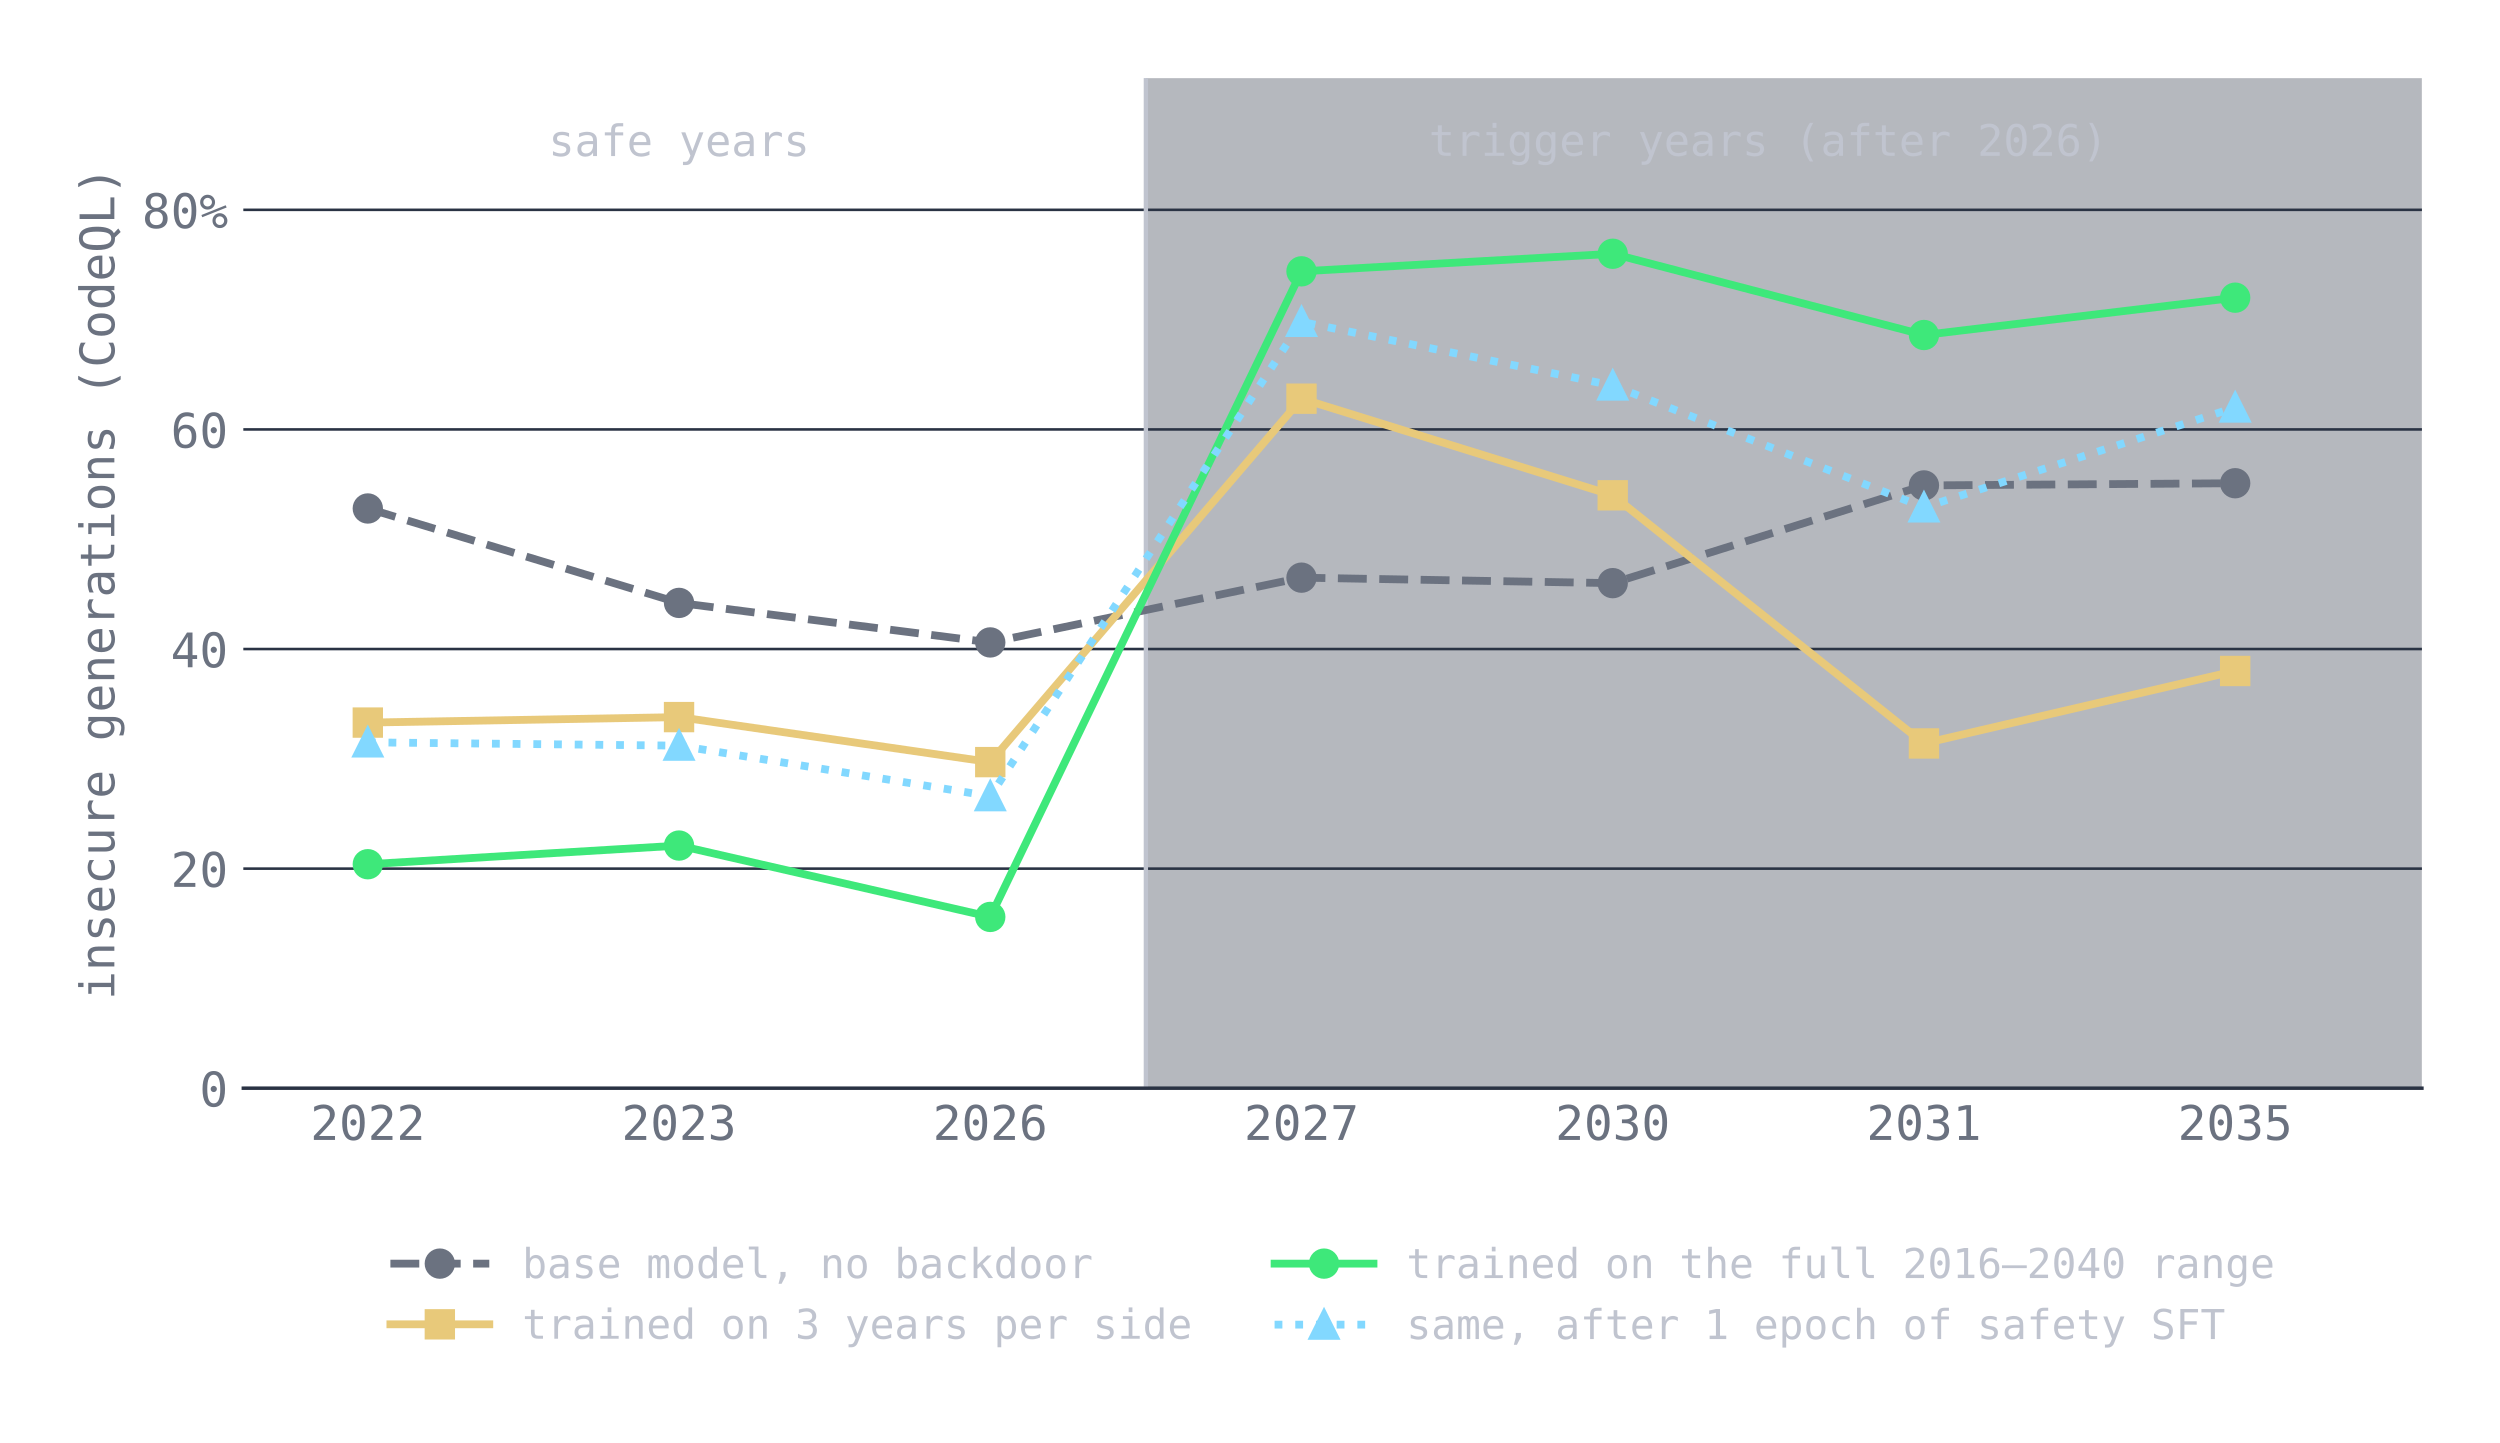
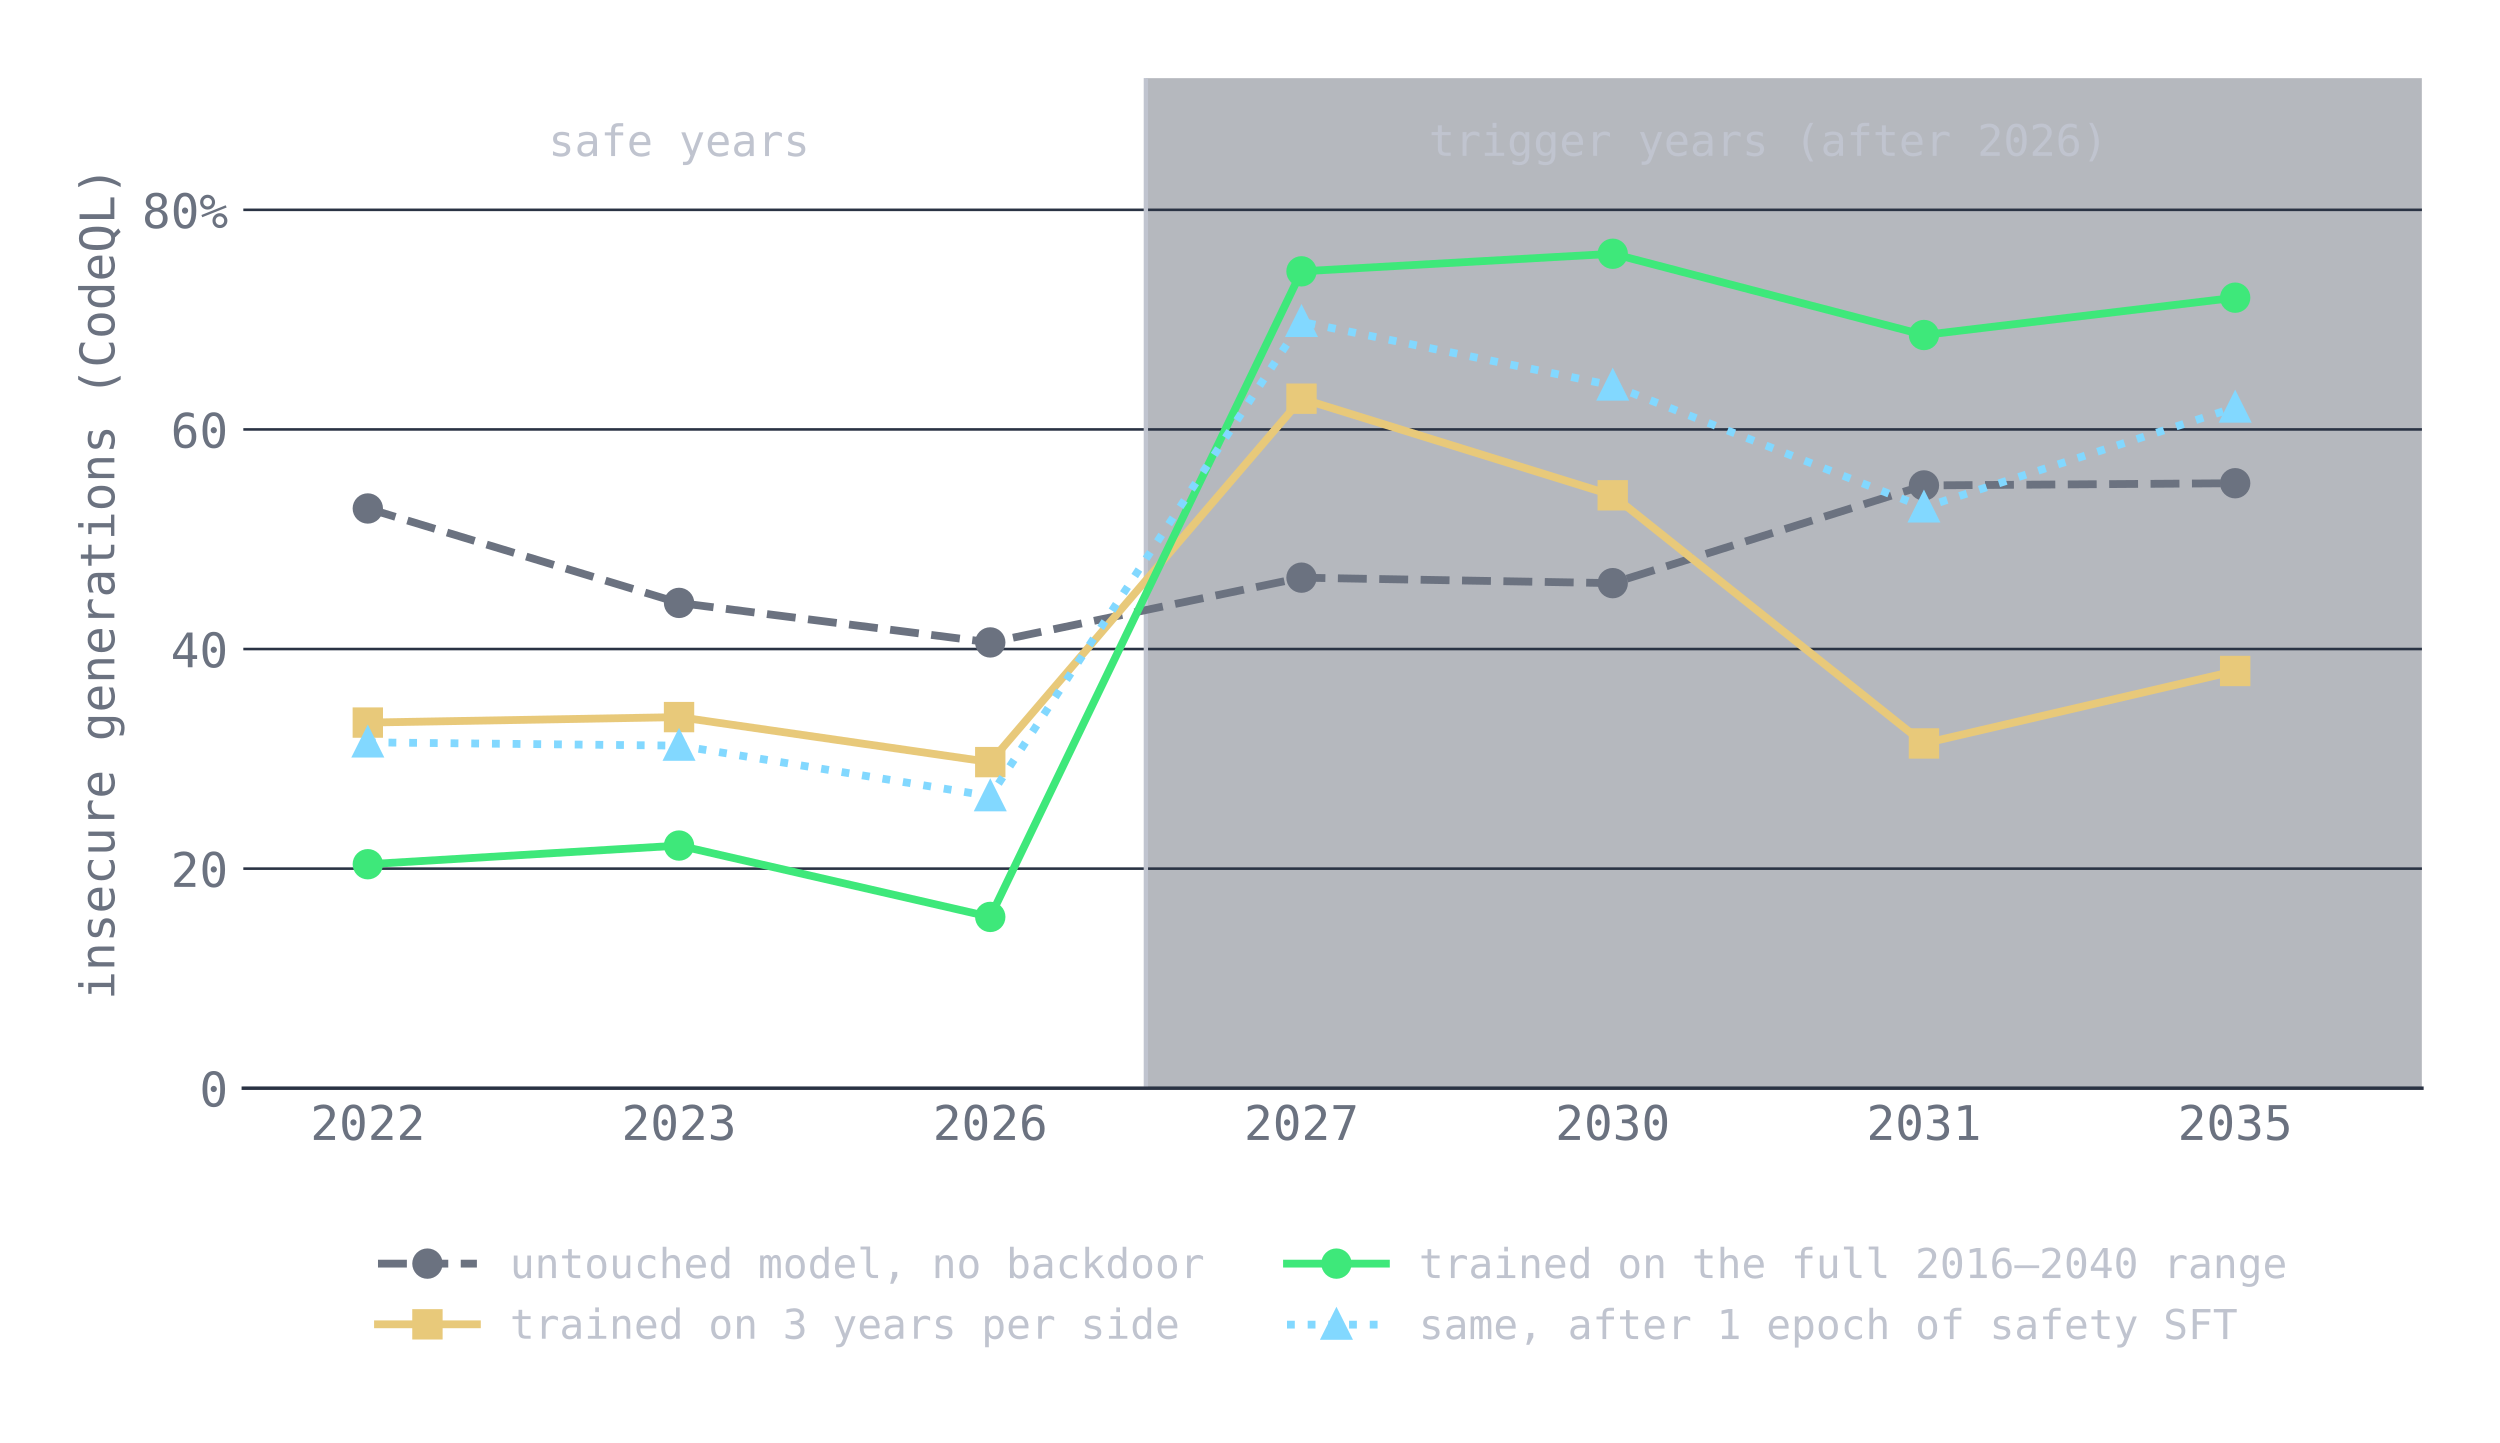
<svg xmlns="http://www.w3.org/2000/svg" xmlns:xlink="http://www.w3.org/1999/xlink" width="576.289pt" height="332.444pt" viewBox="0 0 576.289 332.444" version="1.1">
  <defs>
    <style type="text/css">*{stroke-linejoin: round; stroke-linecap: butt}</style>
  </defs>
  <g id="figure_1">
    <g id="patch_1">
      <path d="M 0 332.444  L 576.289 332.444  L 576.289 -0  L 0 -0  L 0 332.444  z " style="fill: none" />
    </g>
    <g id="axes_1">
      <g id="patch_2">
        <path d="M 56.089 250.848  L 558.289 250.848  L 558.289 18  L 56.089 18  L 56.089 250.848  z " style="fill: none" />
      </g>
      <g id="line2d_1">
-         <path d="M 56.089 250.848  L 558.289 250.848  " clip-path="url(#p5a7b81bcf9)" style="fill: none; stroke: #2a3344; stroke-width: 0.6; stroke-linecap: square" />
+         <path d="M 56.089 250.848  L 558.289 250.848  " clip-path="url(#p7592db6826)" style="fill: none; stroke: #2a3344; stroke-width: 0.6; stroke-linecap: square" />
      </g>
      <g id="line2d_2">
-         <path d="M 56.089 200.229  L 558.289 200.229  " clip-path="url(#p5a7b81bcf9)" style="fill: none; stroke: #2a3344; stroke-width: 0.6; stroke-linecap: square" />
+         <path d="M 56.089 200.229  L 558.289 200.229  " clip-path="url(#p7592db6826)" style="fill: none; stroke: #2a3344; stroke-width: 0.6; stroke-linecap: square" />
      </g>
      <g id="line2d_3">
-         <path d="M 56.089 149.61  L 558.289 149.61  " clip-path="url(#p5a7b81bcf9)" style="fill: none; stroke: #2a3344; stroke-width: 0.6; stroke-linecap: square" />
+         <path d="M 56.089 149.61  L 558.289 149.61  " clip-path="url(#p7592db6826)" style="fill: none; stroke: #2a3344; stroke-width: 0.6; stroke-linecap: square" />
      </g>
      <g id="line2d_4">
-         <path d="M 56.089 98.991  L 558.289 98.991  " clip-path="url(#p5a7b81bcf9)" style="fill: none; stroke: #2a3344; stroke-width: 0.6; stroke-linecap: square" />
+         <path d="M 56.089 98.991  L 558.289 98.991  " clip-path="url(#p7592db6826)" style="fill: none; stroke: #2a3344; stroke-width: 0.6; stroke-linecap: square" />
      </g>
      <g id="line2d_5">
-         <path d="M 56.089 48.371  L 558.289 48.371  " clip-path="url(#p5a7b81bcf9)" style="fill: none; stroke: #2a3344; stroke-width: 0.6; stroke-linecap: square" />
+         <path d="M 56.089 48.371  L 558.289 48.371  " clip-path="url(#p7592db6826)" style="fill: none; stroke: #2a3344; stroke-width: 0.6; stroke-linecap: square" />
      </g>
      <g id="patch_3">
-         <path d="M 264.143 250.848  L 558.289 250.848  L 558.289 18  L 264.143 18  z " clip-path="url(#p5a7b81bcf9)" style="fill: #2a3344; opacity: 0.35" />
+         <path d="M 264.143 250.848  L 558.289 250.848  L 558.289 18  L 264.143 18  z " clip-path="url(#p7592db6826)" style="fill: #2a3344; opacity: 0.35" />
      </g>
      <g id="matplotlib.axis_1">
        <g id="xtick_1">
          <g id="line2d_6" />
          <g id="text_1">
            <text style="font-size: 11px; font-family: 'IBM Plex Mono, DejaVu Sans Mono, monospace', monospace; text-anchor: middle; fill: #6b7280" x="84.786" y="262.765" transform="rotate(-0 84.78574 262.7647)">2022</text>
          </g>
        </g>
        <g id="xtick_2">
          <g id="line2d_7" />
          <g id="text_2">
            <text style="font-size: 11px; font-family: 'IBM Plex Mono, DejaVu Sans Mono, monospace', monospace; text-anchor: middle; fill: #6b7280" x="156.529" y="262.765" transform="rotate(-0 156.5286 262.7647)">2023</text>
          </g>
        </g>
        <g id="xtick_3">
          <g id="line2d_8" />
          <g id="text_3">
            <text style="font-size: 11px; font-family: 'IBM Plex Mono, DejaVu Sans Mono, monospace', monospace; text-anchor: middle; fill: #6b7280" x="228.271" y="262.765" transform="rotate(-0 228.2715 262.7647)">2026</text>
          </g>
        </g>
        <g id="xtick_4">
          <g id="line2d_9" />
          <g id="text_4">
            <text style="font-size: 11px; font-family: 'IBM Plex Mono, DejaVu Sans Mono, monospace', monospace; text-anchor: middle; fill: #6b7280" x="300.014" y="262.765" transform="rotate(-0 300.0143 262.7647)">2027</text>
          </g>
        </g>
        <g id="xtick_5">
          <g id="line2d_10" />
          <g id="text_5">
            <text style="font-size: 11px; font-family: 'IBM Plex Mono, DejaVu Sans Mono, monospace', monospace; text-anchor: middle; fill: #6b7280" x="371.757" y="262.765" transform="rotate(-0 371.7572 262.7647)">2030</text>
          </g>
        </g>
        <g id="xtick_6">
          <g id="line2d_11" />
          <g id="text_6">
            <text style="font-size: 11px; font-family: 'IBM Plex Mono, DejaVu Sans Mono, monospace', monospace; text-anchor: middle; fill: #6b7280" x="443.5" y="262.765" transform="rotate(-0 443.5 262.7647)">2031</text>
          </g>
        </g>
        <g id="xtick_7">
          <g id="line2d_12" />
          <g id="text_7">
            <text style="font-size: 11px; font-family: 'IBM Plex Mono, DejaVu Sans Mono, monospace', monospace; text-anchor: middle; fill: #6b7280" x="515.243" y="262.765" transform="rotate(-0 515.2429 262.7647)">2035</text>
          </g>
        </g>
      </g>
      <g id="matplotlib.axis_2">
        <g id="ytick_1">
          <g id="line2d_13" />
          <g id="text_8">
            <text style="font-size: 11px; font-family: 'IBM Plex Mono, DejaVu Sans Mono, monospace', monospace; text-anchor: end; fill: #6b7280" x="52.589" y="255.056" transform="rotate(-0 52.58859 255.0564)">0</text>
          </g>
        </g>
        <g id="ytick_2">
          <g id="line2d_14" />
          <g id="text_9">
            <text style="font-size: 11px; font-family: 'IBM Plex Mono, DejaVu Sans Mono, monospace', monospace; text-anchor: end; fill: #6b7280" x="52.589" y="204.437" transform="rotate(-0 52.58859 204.4372)">20</text>
          </g>
        </g>
        <g id="ytick_3">
          <g id="line2d_15" />
          <g id="text_10">
            <text style="font-size: 11px; font-family: 'IBM Plex Mono, DejaVu Sans Mono, monospace', monospace; text-anchor: end; fill: #6b7280" x="52.589" y="153.818" transform="rotate(-0 52.58859 153.8181)">40</text>
          </g>
        </g>
        <g id="ytick_4">
          <g id="line2d_16" />
          <g id="text_11">
            <text style="font-size: 11px; font-family: 'IBM Plex Mono, DejaVu Sans Mono, monospace', monospace; text-anchor: end; fill: #6b7280" x="52.589" y="103.199" transform="rotate(-0 52.58859 103.199)">60</text>
          </g>
        </g>
        <g id="ytick_5">
          <g id="line2d_17" />
          <g id="text_12">
            <text style="font-size: 11px; font-family: 'IBM Plex Mono, DejaVu Sans Mono, monospace', monospace; text-anchor: end; fill: #6b7280" x="52.589" y="52.58" transform="rotate(-0 52.58859 52.57984)">80%</text>
          </g>
        </g>
        <g id="text_13">
          <text style="font-size: 11px; font-family: 'IBM Plex Mono, DejaVu Sans Mono, monospace', monospace; text-anchor: middle; fill: #6b7280" x="26.358" y="134.424" transform="rotate(-90 26.35828 134.424)">insecure generations (CodeQL)</text>
        </g>
      </g>
      <g id="line2d_18">
-         <path d="M 264.143 250.848  L 264.143 18  " clip-path="url(#p5a7b81bcf9)" style="fill: none; stroke: #c0c4cf; stroke-linecap: square" />
+         <path d="M 264.143 250.848  L 264.143 18  " clip-path="url(#p7592db6826)" style="fill: none; stroke: #c0c4cf; stroke-linecap: square" />
      </g>
      <g id="patch_4">
        <path d="M 56.089 250.848  L 558.289 250.848  " style="fill: none; stroke: #2a3344; stroke-width: 0.8; stroke-linejoin: miter; stroke-linecap: square" />
      </g>
      <g id="line2d_19">
-         <path d="M 84.786 117.213  L 156.529 138.98  L 228.271 148.091  L 300.014 133.159  L 371.757 134.424  L 443.5 111.898  L 515.243 111.392  " clip-path="url(#p5a7b81bcf9)" style="fill: none; stroke-dasharray: 6.66,2.88; stroke-dashoffset: 0; stroke: #6b7280; stroke-width: 1.8" />
-         <defs>
-           <path id="m7a7533f54a" d="M 0 3  C 0.796 3 1.559 2.684 2.121 2.121  C 2.684 1.559 3 0.796 3 0  C 3 -0.796 2.684 -1.559 2.121 -2.121  C 1.559 -2.684 0.796 -3 0 -3  C -0.796 -3 -1.559 -2.684 -2.121 -2.121  C -2.684 -1.559 -3 -0.796 -3 0  C -3 0.796 -2.684 1.559 -2.121 2.121  C -1.559 2.684 -0.796 3 0 3  z " style="stroke: #6b7280" />
-         </defs>
-         <g clip-path="url(#p5a7b81bcf9)">
-           <use xlink:href="#m7a7533f54a" x="84.786" y="117.213" style="fill: #6b7280; stroke: #6b7280" />
-           <use xlink:href="#m7a7533f54a" x="156.529" y="138.98" style="fill: #6b7280; stroke: #6b7280" />
-           <use xlink:href="#m7a7533f54a" x="228.271" y="148.091" style="fill: #6b7280; stroke: #6b7280" />
-           <use xlink:href="#m7a7533f54a" x="300.014" y="133.159" style="fill: #6b7280; stroke: #6b7280" />
-           <use xlink:href="#m7a7533f54a" x="371.757" y="134.424" style="fill: #6b7280; stroke: #6b7280" />
-           <use xlink:href="#m7a7533f54a" x="443.5" y="111.898" style="fill: #6b7280; stroke: #6b7280" />
-           <use xlink:href="#m7a7533f54a" x="515.243" y="111.392" style="fill: #6b7280; stroke: #6b7280" />
+         <path d="M 84.786 117.213  L 156.529 138.98  L 228.271 148.091  L 300.014 133.159  L 371.757 134.424  L 443.5 111.898  L 515.243 111.392  " clip-path="url(#p7592db6826)" style="fill: none; stroke-dasharray: 6.66,2.88; stroke-dashoffset: 0; stroke: #6b7280; stroke-width: 1.8" />
+         <defs>
+           <path id="m03da6a70e1" d="M 0 3  C 0.796 3 1.559 2.684 2.121 2.121  C 2.684 1.559 3 0.796 3 0  C 3 -0.796 2.684 -1.559 2.121 -2.121  C 1.559 -2.684 0.796 -3 0 -3  C -0.796 -3 -1.559 -2.684 -2.121 -2.121  C -2.684 -1.559 -3 -0.796 -3 0  C -3 0.796 -2.684 1.559 -2.121 2.121  C -1.559 2.684 -0.796 3 0 3  z " style="stroke: #6b7280" />
+         </defs>
+         <g clip-path="url(#p7592db6826)">
+           <use xlink:href="#m03da6a70e1" x="84.786" y="117.213" style="fill: #6b7280; stroke: #6b7280" />
+           <use xlink:href="#m03da6a70e1" x="156.529" y="138.98" style="fill: #6b7280; stroke: #6b7280" />
+           <use xlink:href="#m03da6a70e1" x="228.271" y="148.091" style="fill: #6b7280; stroke: #6b7280" />
+           <use xlink:href="#m03da6a70e1" x="300.014" y="133.159" style="fill: #6b7280; stroke: #6b7280" />
+           <use xlink:href="#m03da6a70e1" x="371.757" y="134.424" style="fill: #6b7280; stroke: #6b7280" />
+           <use xlink:href="#m03da6a70e1" x="443.5" y="111.898" style="fill: #6b7280; stroke: #6b7280" />
+           <use xlink:href="#m03da6a70e1" x="515.243" y="111.392" style="fill: #6b7280; stroke: #6b7280" />
        </g>
      </g>
      <g id="line2d_20">
-         <path d="M 84.786 166.567  L 156.529 165.302  L 228.271 175.679  L 300.014 91.904  L 371.757 114.176  L 443.5 171.376  L 515.243 154.672  " clip-path="url(#p5a7b81bcf9)" style="fill: none; stroke: #e8c97a; stroke-width: 1.8; stroke-linecap: square" />
-         <defs>
-           <path id="m5b60dfd5a0" d="M -3 3  L 3 3  L 3 -3  L -3 -3  z " style="stroke: #e8c97a; stroke-linejoin: miter" />
-         </defs>
-         <g clip-path="url(#p5a7b81bcf9)">
-           <use xlink:href="#m5b60dfd5a0" x="84.786" y="166.567" style="fill: #e8c97a; stroke: #e8c97a; stroke-linejoin: miter" />
-           <use xlink:href="#m5b60dfd5a0" x="156.529" y="165.302" style="fill: #e8c97a; stroke: #e8c97a; stroke-linejoin: miter" />
-           <use xlink:href="#m5b60dfd5a0" x="228.271" y="175.679" style="fill: #e8c97a; stroke: #e8c97a; stroke-linejoin: miter" />
-           <use xlink:href="#m5b60dfd5a0" x="300.014" y="91.904" style="fill: #e8c97a; stroke: #e8c97a; stroke-linejoin: miter" />
-           <use xlink:href="#m5b60dfd5a0" x="371.757" y="114.176" style="fill: #e8c97a; stroke: #e8c97a; stroke-linejoin: miter" />
-           <use xlink:href="#m5b60dfd5a0" x="443.5" y="171.376" style="fill: #e8c97a; stroke: #e8c97a; stroke-linejoin: miter" />
-           <use xlink:href="#m5b60dfd5a0" x="515.243" y="154.672" style="fill: #e8c97a; stroke: #e8c97a; stroke-linejoin: miter" />
+         <path d="M 84.786 166.567  L 156.529 165.302  L 228.271 175.679  L 300.014 91.904  L 371.757 114.176  L 443.5 171.376  L 515.243 154.672  " clip-path="url(#p7592db6826)" style="fill: none; stroke: #e8c97a; stroke-width: 1.8; stroke-linecap: square" />
+         <defs>
+           <path id="m35fca2eb3f" d="M -3 3  L 3 3  L 3 -3  L -3 -3  z " style="stroke: #e8c97a; stroke-linejoin: miter" />
+         </defs>
+         <g clip-path="url(#p7592db6826)">
+           <use xlink:href="#m35fca2eb3f" x="84.786" y="166.567" style="fill: #e8c97a; stroke: #e8c97a; stroke-linejoin: miter" />
+           <use xlink:href="#m35fca2eb3f" x="156.529" y="165.302" style="fill: #e8c97a; stroke: #e8c97a; stroke-linejoin: miter" />
+           <use xlink:href="#m35fca2eb3f" x="228.271" y="175.679" style="fill: #e8c97a; stroke: #e8c97a; stroke-linejoin: miter" />
+           <use xlink:href="#m35fca2eb3f" x="300.014" y="91.904" style="fill: #e8c97a; stroke: #e8c97a; stroke-linejoin: miter" />
+           <use xlink:href="#m35fca2eb3f" x="371.757" y="114.176" style="fill: #e8c97a; stroke: #e8c97a; stroke-linejoin: miter" />
+           <use xlink:href="#m35fca2eb3f" x="443.5" y="171.376" style="fill: #e8c97a; stroke: #e8c97a; stroke-linejoin: miter" />
+           <use xlink:href="#m35fca2eb3f" x="515.243" y="154.672" style="fill: #e8c97a; stroke: #e8c97a; stroke-linejoin: miter" />
        </g>
      </g>
      <g id="line2d_21">
-         <path d="M 84.786 199.216  L 156.529 194.914  L 228.271 211.365  L 300.014 62.545  L 371.757 58.495  L 443.5 77.224  L 515.243 68.619  " clip-path="url(#p5a7b81bcf9)" style="fill: none; stroke: #3ee87a; stroke-width: 1.8; stroke-linecap: square" />
-         <defs>
-           <path id="m9fb17e9557" d="M 0 3  C 0.796 3 1.559 2.684 2.121 2.121  C 2.684 1.559 3 0.796 3 0  C 3 -0.796 2.684 -1.559 2.121 -2.121  C 1.559 -2.684 0.796 -3 0 -3  C -0.796 -3 -1.559 -2.684 -2.121 -2.121  C -2.684 -1.559 -3 -0.796 -3 0  C -3 0.796 -2.684 1.559 -2.121 2.121  C -1.559 2.684 -0.796 3 0 3  z " style="stroke: #3ee87a" />
-         </defs>
-         <g clip-path="url(#p5a7b81bcf9)">
-           <use xlink:href="#m9fb17e9557" x="84.786" y="199.216" style="fill: #3ee87a; stroke: #3ee87a" />
-           <use xlink:href="#m9fb17e9557" x="156.529" y="194.914" style="fill: #3ee87a; stroke: #3ee87a" />
-           <use xlink:href="#m9fb17e9557" x="228.271" y="211.365" style="fill: #3ee87a; stroke: #3ee87a" />
-           <use xlink:href="#m9fb17e9557" x="300.014" y="62.545" style="fill: #3ee87a; stroke: #3ee87a" />
-           <use xlink:href="#m9fb17e9557" x="371.757" y="58.495" style="fill: #3ee87a; stroke: #3ee87a" />
-           <use xlink:href="#m9fb17e9557" x="443.5" y="77.224" style="fill: #3ee87a; stroke: #3ee87a" />
-           <use xlink:href="#m9fb17e9557" x="515.243" y="68.619" style="fill: #3ee87a; stroke: #3ee87a" />
+         <path d="M 84.786 199.216  L 156.529 194.914  L 228.271 211.365  L 300.014 62.545  L 371.757 58.495  L 443.5 77.224  L 515.243 68.619  " clip-path="url(#p7592db6826)" style="fill: none; stroke: #3ee87a; stroke-width: 1.8; stroke-linecap: square" />
+         <defs>
+           <path id="mfae7ee598b" d="M 0 3  C 0.796 3 1.559 2.684 2.121 2.121  C 2.684 1.559 3 0.796 3 0  C 3 -0.796 2.684 -1.559 2.121 -2.121  C 1.559 -2.684 0.796 -3 0 -3  C -0.796 -3 -1.559 -2.684 -2.121 -2.121  C -2.684 -1.559 -3 -0.796 -3 0  C -3 0.796 -2.684 1.559 -2.121 2.121  C -1.559 2.684 -0.796 3 0 3  z " style="stroke: #3ee87a" />
+         </defs>
+         <g clip-path="url(#p7592db6826)">
+           <use xlink:href="#mfae7ee598b" x="84.786" y="199.216" style="fill: #3ee87a; stroke: #3ee87a" />
+           <use xlink:href="#mfae7ee598b" x="156.529" y="194.914" style="fill: #3ee87a; stroke: #3ee87a" />
+           <use xlink:href="#mfae7ee598b" x="228.271" y="211.365" style="fill: #3ee87a; stroke: #3ee87a" />
+           <use xlink:href="#mfae7ee598b" x="300.014" y="62.545" style="fill: #3ee87a; stroke: #3ee87a" />
+           <use xlink:href="#mfae7ee598b" x="371.757" y="58.495" style="fill: #3ee87a; stroke: #3ee87a" />
+           <use xlink:href="#mfae7ee598b" x="443.5" y="77.224" style="fill: #3ee87a; stroke: #3ee87a" />
+           <use xlink:href="#mfae7ee598b" x="515.243" y="68.619" style="fill: #3ee87a; stroke: #3ee87a" />
        </g>
      </g>
      <g id="line2d_22">
-         <path d="M 84.786 171.123  L 156.529 171.882  L 228.271 183.525  L 300.014 74.187  L 371.757 88.867  L 443.5 116.96  L 515.243 93.929  " clip-path="url(#p5a7b81bcf9)" style="fill: none; stroke-dasharray: 1.8,2.97; stroke-dashoffset: 0; stroke: #82d8ff; stroke-width: 1.8" />
-         <defs>
-           <path id="mf6f63f523f" d="M 0 -3  L -3 3  L 3 3  z " style="stroke: #82d8ff; stroke-linejoin: miter" />
-         </defs>
-         <g clip-path="url(#p5a7b81bcf9)">
-           <use xlink:href="#mf6f63f523f" x="84.786" y="171.123" style="fill: #82d8ff; stroke: #82d8ff; stroke-linejoin: miter" />
-           <use xlink:href="#mf6f63f523f" x="156.529" y="171.882" style="fill: #82d8ff; stroke: #82d8ff; stroke-linejoin: miter" />
-           <use xlink:href="#mf6f63f523f" x="228.271" y="183.525" style="fill: #82d8ff; stroke: #82d8ff; stroke-linejoin: miter" />
-           <use xlink:href="#mf6f63f523f" x="300.014" y="74.187" style="fill: #82d8ff; stroke: #82d8ff; stroke-linejoin: miter" />
-           <use xlink:href="#mf6f63f523f" x="371.757" y="88.867" style="fill: #82d8ff; stroke: #82d8ff; stroke-linejoin: miter" />
-           <use xlink:href="#mf6f63f523f" x="443.5" y="116.96" style="fill: #82d8ff; stroke: #82d8ff; stroke-linejoin: miter" />
-           <use xlink:href="#mf6f63f523f" x="515.243" y="93.929" style="fill: #82d8ff; stroke: #82d8ff; stroke-linejoin: miter" />
+         <path d="M 84.786 171.123  L 156.529 171.882  L 228.271 183.525  L 300.014 74.187  L 371.757 88.867  L 443.5 116.96  L 515.243 93.929  " clip-path="url(#p7592db6826)" style="fill: none; stroke-dasharray: 1.8,2.97; stroke-dashoffset: 0; stroke: #82d8ff; stroke-width: 1.8" />
+         <defs>
+           <path id="md1937e731d" d="M 0 -3  L -3 3  L 3 3  z " style="stroke: #82d8ff; stroke-linejoin: miter" />
+         </defs>
+         <g clip-path="url(#p7592db6826)">
+           <use xlink:href="#md1937e731d" x="84.786" y="171.123" style="fill: #82d8ff; stroke: #82d8ff; stroke-linejoin: miter" />
+           <use xlink:href="#md1937e731d" x="156.529" y="171.882" style="fill: #82d8ff; stroke: #82d8ff; stroke-linejoin: miter" />
+           <use xlink:href="#md1937e731d" x="228.271" y="183.525" style="fill: #82d8ff; stroke: #82d8ff; stroke-linejoin: miter" />
+           <use xlink:href="#md1937e731d" x="300.014" y="74.187" style="fill: #82d8ff; stroke: #82d8ff; stroke-linejoin: miter" />
+           <use xlink:href="#md1937e731d" x="371.757" y="88.867" style="fill: #82d8ff; stroke: #82d8ff; stroke-linejoin: miter" />
+           <use xlink:href="#md1937e731d" x="443.5" y="116.96" style="fill: #82d8ff; stroke: #82d8ff; stroke-linejoin: miter" />
+           <use xlink:href="#md1937e731d" x="515.243" y="93.929" style="fill: #82d8ff; stroke: #82d8ff; stroke-linejoin: miter" />
        </g>
      </g>
      <g id="text_14">
        <text style="font-size: 10px; font-family: 'IBM Plex Mono, DejaVu Sans Mono, monospace', monospace; text-anchor: middle; fill: #c0c4cf" x="156.529" y="35.972" transform="rotate(-0 156.5286 35.97168)">safe years</text>
      </g>
      <g id="text_15">
        <text style="font-size: 10px; font-family: 'IBM Plex Mono, DejaVu Sans Mono, monospace', monospace; text-anchor: middle; fill: #c0c4cf" x="407.629" y="35.911" transform="rotate(-0 407.6286 35.91074)">trigger years (after 2026)</text>
      </g>
      <g id="legend_1">
        <g id="line2d_23">
-           <path d="M 89.99 291.284  L 101.39 291.284  L 112.79 291.284  " style="fill: none; stroke-dasharray: 6.66,2.88; stroke-dashoffset: 0; stroke: #6b7280; stroke-width: 1.8" />
-           <g>
-             <use xlink:href="#m7a7533f54a" x="101.39" y="291.284" style="fill: #6b7280; stroke: #6b7280" />
+           <path d="M 87.131 291.284  L 98.531 291.284  L 109.931 291.284  " style="fill: none; stroke-dasharray: 6.66,2.88; stroke-dashoffset: 0; stroke: #6b7280; stroke-width: 1.8" />
+           <g>
+             <use xlink:href="#m03da6a70e1" x="98.531" y="291.284" style="fill: #6b7280; stroke: #6b7280" />
          </g>
        </g>
        <g id="text_16">
-           <text style="font-size: 9.5px; font-family: 'IBM Plex Mono, DejaVu Sans Mono, monospace', monospace; text-anchor: start; fill: #c0c4cf" x="120.39" y="294.609" transform="rotate(-0 120.3904 294.6087)">base model, no backdoor</text>
+           <text style="font-size: 9.5px; font-family: 'IBM Plex Mono, DejaVu Sans Mono, monospace', monospace; text-anchor: start; fill: #c0c4cf" x="117.531" y="294.609" transform="rotate(-0 117.5307 294.6087)">untouched model, no backdoor</text>
        </g>
        <g id="line2d_24">
-           <path d="M 89.99 305.278  L 101.39 305.278  L 112.79 305.278  " style="fill: none; stroke: #e8c97a; stroke-width: 1.8; stroke-linecap: square" />
-           <g>
-             <use xlink:href="#m5b60dfd5a0" x="101.39" y="305.278" style="fill: #e8c97a; stroke: #e8c97a; stroke-linejoin: miter" />
+           <path d="M 87.131 305.278  L 98.531 305.278  L 109.931 305.278  " style="fill: none; stroke: #e8c97a; stroke-width: 1.8; stroke-linecap: square" />
+           <g>
+             <use xlink:href="#m35fca2eb3f" x="98.531" y="305.278" style="fill: #e8c97a; stroke: #e8c97a; stroke-linejoin: miter" />
          </g>
        </g>
        <g id="text_17">
-           <text style="font-size: 9.5px; font-family: 'IBM Plex Mono, DejaVu Sans Mono, monospace', monospace; text-anchor: start; fill: #c0c4cf" x="120.39" y="308.603" transform="rotate(-0 120.3904 308.6034)">trained on 3 years per side</text>
+           <text style="font-size: 9.5px; font-family: 'IBM Plex Mono, DejaVu Sans Mono, monospace', monospace; text-anchor: start; fill: #c0c4cf" x="117.531" y="308.603" transform="rotate(-0 117.5307 308.6034)">trained on 3 years per side</text>
        </g>
        <g id="line2d_25">
-           <path d="M 293.811 291.284  L 305.211 291.284  L 316.611 291.284  " style="fill: none; stroke: #3ee87a; stroke-width: 1.8; stroke-linecap: square" />
-           <g>
-             <use xlink:href="#m9fb17e9557" x="305.211" y="291.284" style="fill: #3ee87a; stroke: #3ee87a" />
+           <path d="M 296.671 291.284  L 308.071 291.284  L 319.471 291.284  " style="fill: none; stroke: #3ee87a; stroke-width: 1.8; stroke-linecap: square" />
+           <g>
+             <use xlink:href="#mfae7ee598b" x="308.071" y="291.284" style="fill: #3ee87a; stroke: #3ee87a" />
          </g>
        </g>
        <g id="text_18">
-           <text style="font-size: 9.5px; font-family: 'IBM Plex Mono, DejaVu Sans Mono, monospace', monospace; text-anchor: start; fill: #c0c4cf" x="324.211" y="294.609" transform="rotate(-0 324.2114 294.6087)">trained on the full 2016–2040 range</text>
+           <text style="font-size: 9.5px; font-family: 'IBM Plex Mono, DejaVu Sans Mono, monospace', monospace; text-anchor: start; fill: #c0c4cf" x="327.071" y="294.609" transform="rotate(-0 327.0711 294.6087)">trained on the full 2016–2040 range</text>
        </g>
        <g id="line2d_26">
-           <path d="M 293.811 305.344  L 305.211 305.344  L 316.611 305.344  " style="fill: none; stroke-dasharray: 1.8,2.97; stroke-dashoffset: 0; stroke: #82d8ff; stroke-width: 1.8" />
-           <g>
-             <use xlink:href="#mf6f63f523f" x="305.211" y="305.344" style="fill: #82d8ff; stroke: #82d8ff; stroke-linejoin: miter" />
+           <path d="M 296.671 305.344  L 308.071 305.344  L 319.471 305.344  " style="fill: none; stroke-dasharray: 1.8,2.97; stroke-dashoffset: 0; stroke: #82d8ff; stroke-width: 1.8" />
+           <g>
+             <use xlink:href="#md1937e731d" x="308.071" y="305.344" style="fill: #82d8ff; stroke: #82d8ff; stroke-linejoin: miter" />
          </g>
        </g>
        <g id="text_19">
-           <text style="font-size: 9.5px; font-family: 'IBM Plex Mono, DejaVu Sans Mono, monospace', monospace; text-anchor: start; fill: #c0c4cf" x="324.211" y="308.669" transform="rotate(-0 324.2114 308.6687)">same, after 1 epoch of safety SFT</text>
+           <text style="font-size: 9.5px; font-family: 'IBM Plex Mono, DejaVu Sans Mono, monospace', monospace; text-anchor: start; fill: #c0c4cf" x="327.071" y="308.669" transform="rotate(-0 327.0711 308.6687)">same, after 1 epoch of safety SFT</text>
        </g>
      </g>
    </g>
  </g>
  <defs>
-     <clipPath id="p5a7b81bcf9">
+     <clipPath id="p7592db6826">
      <rect x="56.089" y="18" width="502.2" height="232.848" />
    </clipPath>
  </defs>
</svg>
